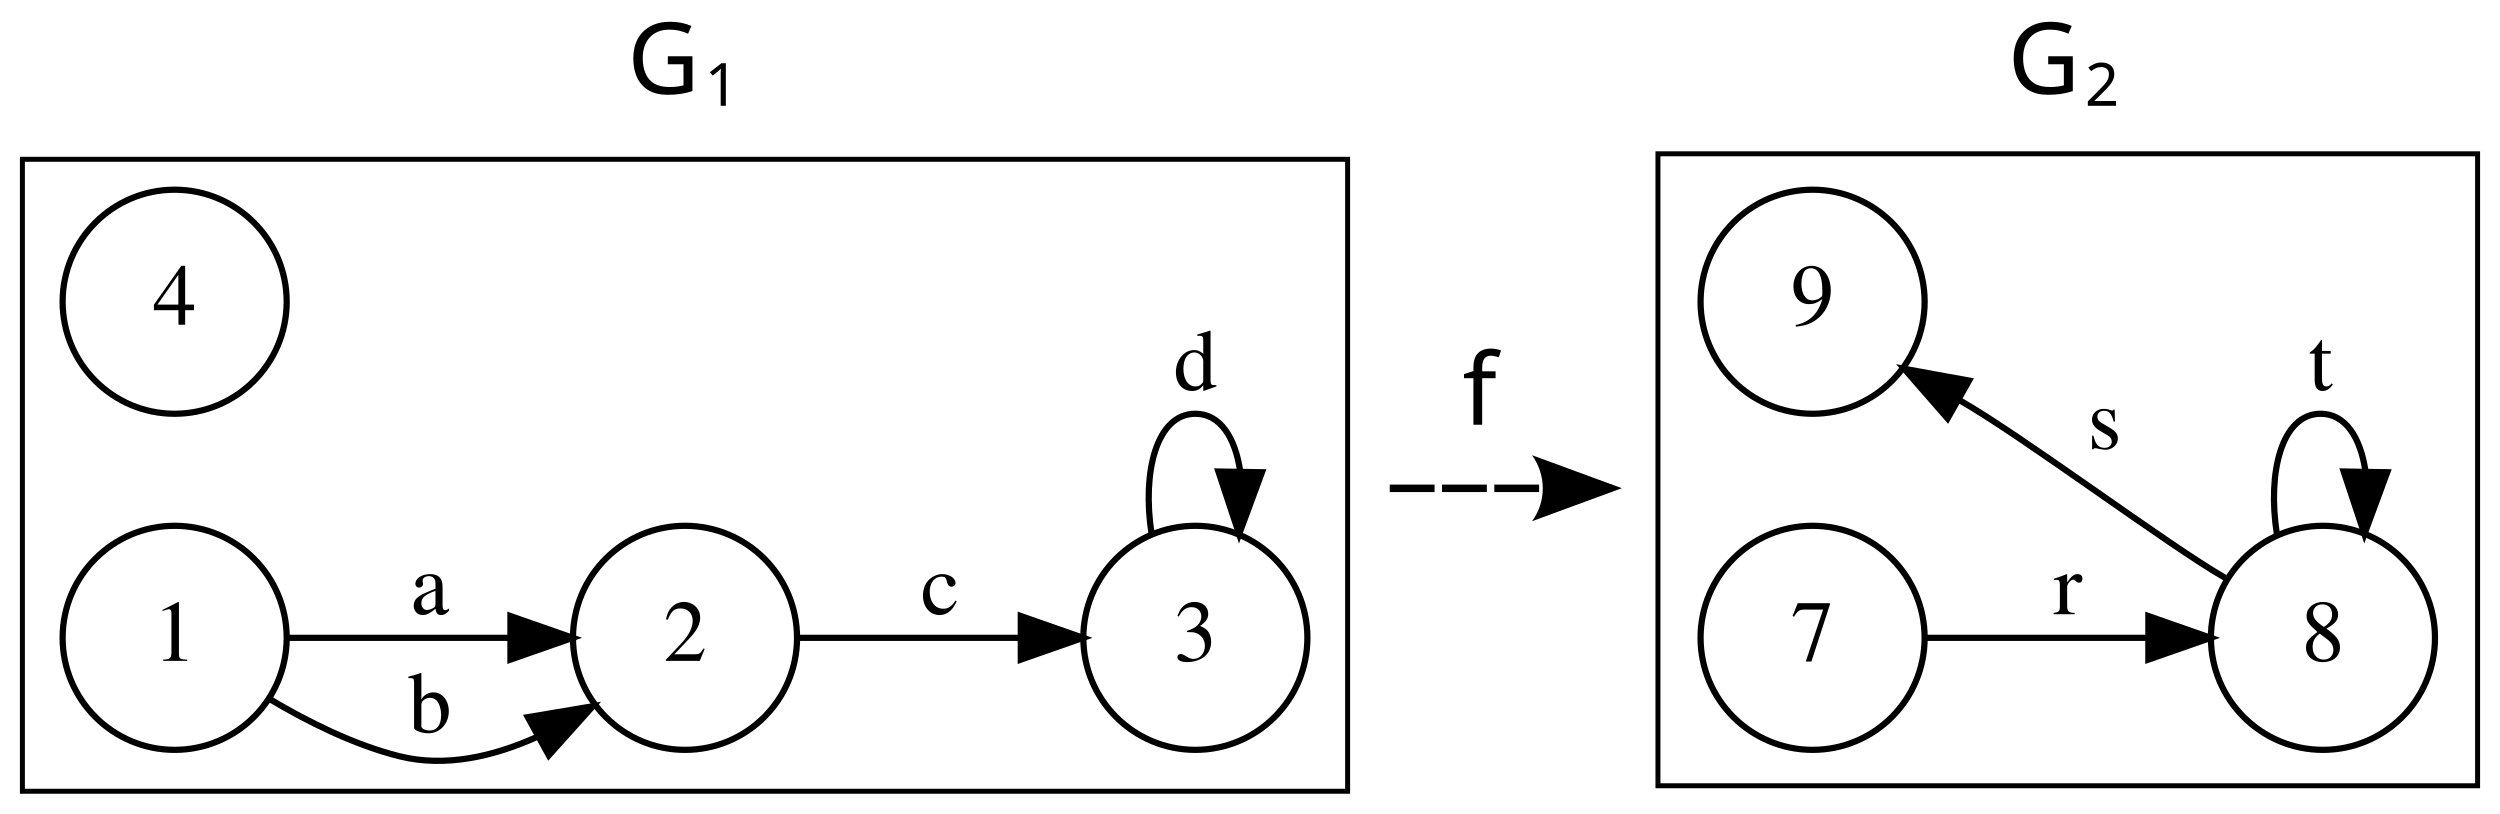
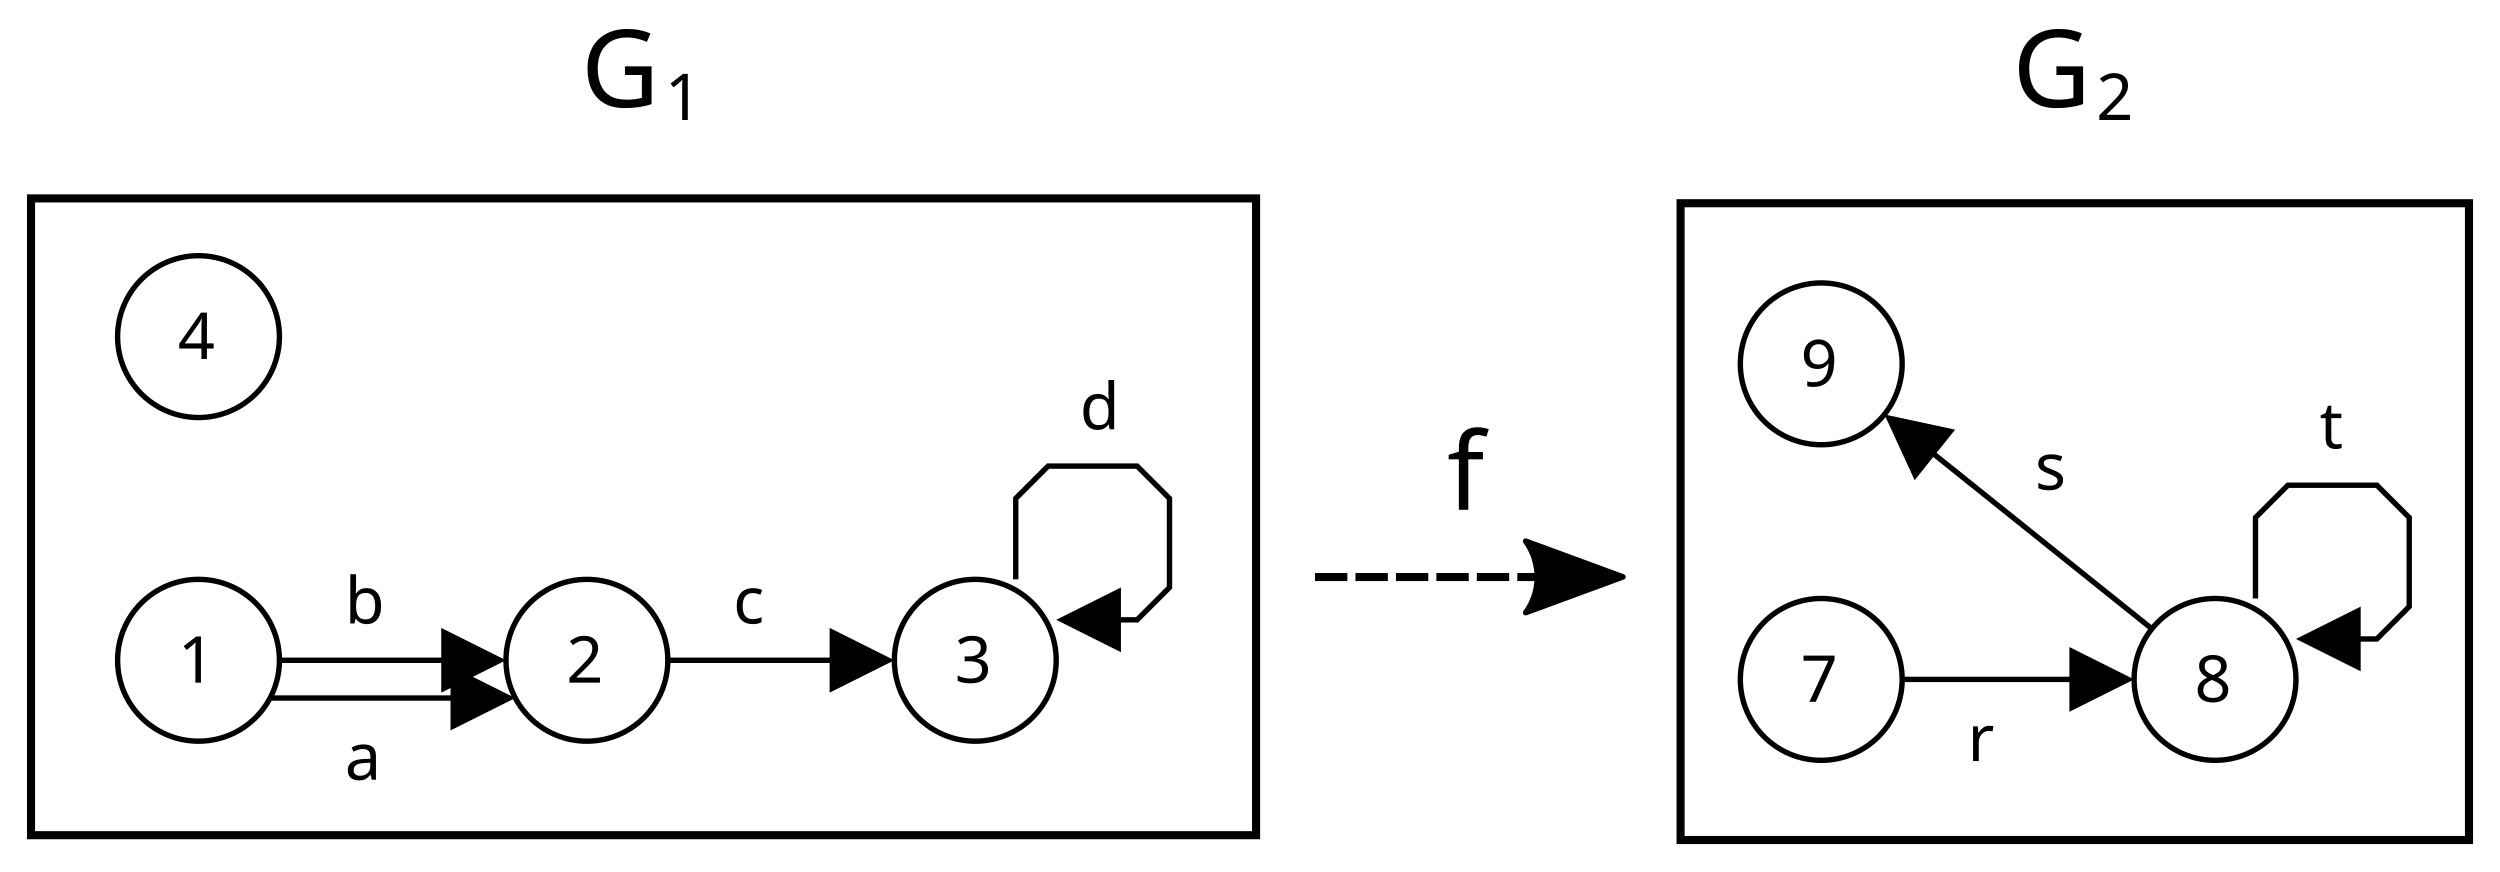
- <svg xmlns="http://www.w3.org/2000/svg" width="502.096" height="163.415" viewBox="0 0 401.677 130.68" id="svg2" version="1.1">
-   <defs id="defs75">
-     <marker orient="auto" refY="0" refX="0" id="Arrow2Lend" style="overflow:visible">
-       <path id="path4415" style="fill-rule:evenodd;stroke-width:0.625;stroke-linejoin:round" d="M 8.719,4.034 -2.207,0.016 8.719,-4.002 c -1.745,2.372 -1.735,5.617 -6e-7,8.035 z" transform="matrix(-1.1,0,0,-1.1,-1.1,0)" />
+ <svg xmlns="http://www.w3.org/2000/svg" color-rendering="auto" color-interpolation="auto" text-rendering="auto" width="463.453" stroke-miterlimit="10" shape-rendering="auto" font-weight="normal" height="161.474" font-style="normal" font-size="12" image-rendering="auto" id="svg2" version="1.1" style="font-size:12px;font-style:normal;font-weight:normal;fill:#000000;fill-opacity:1;stroke:#000000;stroke-width:1;stroke-linecap:square;stroke-linejoin:miter;stroke-miterlimit:10;stroke-opacity:1;stroke-dasharray:none;stroke-dashoffset:0;font-family:Dialog">
+   <defs id="genericDefs">
+     <marker style="overflow:visible" id="Arrow2Lend-7" refX="0" refY="0" orient="auto">
+       <path transform="matrix(-1.1,0,0,-1.1,-1.1,0)" d="M 8.719,4.034 -2.207,0.016 8.719,-4.002 c -1.745,2.372 -1.735,5.617 -6e-7,8.035 z" style="fill-rule:evenodd;stroke-width:0.625;stroke-linejoin:round" id="path4415-2" />
    </marker>
+     <defs id="defs1">
+       <clipPath id="clipPath1" clipPathUnits="userSpaceOnUse">
+         <path id="path9" d="M 0,0 380,0 380,132 0,132 0,0 z" />
+       </clipPath>
+       <clipPath id="clipPath2" clipPathUnits="userSpaceOnUse">
+         <path id="path12" d="m 171,213 380,0 0,132 -380,0 0,-132 z" />
+       </clipPath>
+     </defs>
  </defs>
-   <g id="g3536" transform="translate(6.061548,26.45411)">
-     <g id="g3404">
-       <g class="node" id="node1" transform="translate(4,95.9615)">
-         <ellipse style="fill:none;stroke:#000000" d="m 36,-19.962 c 0,9.941 -8.059,18 -18,18 -9.941,0 -18,-8.059 -18,-18 0,-9.941 8.059,-18 18,-18 9.941,0 18,8.059 18,18 z" id="ellipse12" ry="18" rx="18" cy="-19.962" cx="18" />
-         <text style="font-size:14px;text-anchor:middle;font-family:'Times,serif'" id="text14" font-size="14.00" y="-16.261" x="18">1</text>
+   <g id="g5113" transform="translate(29.35947,181.3509)">
+     <g transform="translate(-239.3339,-182.7707)" id="g4990">
+       <text id="text4838-1" y="95.926" x="478.234" style="font-size:20px;font-style:normal;font-weight:normal;line-height:125%;letter-spacing:0px;word-spacing:0px;fill:#000000;fill-opacity:1;stroke:none;font-family:Sans" xml:space="preserve">
+         <tspan y="95.926" x="478.234" id="tspan4840-6">f</tspan>
+       </text>
+       <path style="fill:none;stroke:#000000;stroke-width:1.5;stroke-linecap:butt;stroke-linejoin:miter;stroke-miterlimit:10;stroke-opacity:1;stroke-dasharray:6, 1.5;stroke-dashoffset:0;marker-end:url(#Arrow2Lend-7)" d="m 453.751,108.391 c 18.363,0 36.726,0 55.089,0" id="path4806" />
+     </g>
+     <g id="g5058">
+       <g id="g3500-4" transform="matrix(1.25,0,0,1.25,-41.6536,-147.2514)">
+         <text id="text3492-20" y="-11.405" x="96" style="font-size:16px;font-style:normal;font-weight:normal;line-height:125%;letter-spacing:0px;word-spacing:0px;fill:#000000;fill-opacity:1;stroke:none;font-family:Sans" xml:space="preserve">
+           <tspan y="-11.405" x="96" id="tspan3494-5">G</tspan>
+         </text>
+         <text id="text3496-2" y="-11.405" x="108.431" style="font-size:9.6px;font-style:normal;font-weight:normal;line-height:125%;letter-spacing:0px;word-spacing:0px;baseline-shift:sub;fill:#000000;fill-opacity:1;stroke:none;font-family:Sans" xml:space="preserve">
+           <tspan y="-11.405" x="108.431" id="tspan3498-4">1</tspan>
+         </text>
      </g>
-       <g class="node" id="node3" transform="translate(4,95.9615)">
-         <ellipse style="fill:none;stroke:#000000" d="m 118,-19.962 c 0,9.941 -8.059,18 -18,18 -9.941,0 -18,-8.059 -18,-18 0,-9.941 8.059,-18 18,-18 9.941,0 18,8.059 18,18 z" id="ellipse19" ry="18" rx="18" cy="-19.962" cx="100" />
-         <text style="font-size:14px;text-anchor:middle;font-family:'Times,serif'" id="text21" font-size="14.00" y="-16.261" x="100">2</text>
-       </g>
-       <g class="edge" id="edge2" transform="translate(4,95.9615)">
-         <path style="fill:none;stroke:#000000" id="path26" d="m 36.359,-19.962 c 10.344,0 23.7,0 35.421,0" />
-         <polygon style="fill:#000000;stroke:#000000" id="polygon28" points="71.95,-23.462 81.95,-19.962 71.95,-16.462 71.95,-23.462 " />
-         <text style="font-size:14px;text-anchor:middle;font-family:'Times,serif'" id="text30" font-size="14.00" y="-23.761" x="59">a</text>
-       </g>
-       <g class="edge" id="edge4" transform="translate(4,95.9615)">
-         <path style="fill:none;stroke:#000000" id="path35" d="m 33.311,-10.096 c 6.091,3.628 13.451,7.296 20.689,9.134 7.459,1.894 15.285,0.058 22.28,-3.102" />
-         <polygon style="fill:#000000;stroke:#000000" id="polygon37" points="74.743,-7.213 85.191,-8.967 78.117,-1.08 74.743,-7.213 " />
-         <text style="font-size:14px;text-anchor:middle;font-family:'Times,serif'" id="text39" font-size="14.00" y="-4.761" x="59">b</text>
-       </g>
-       <g class="node" id="node6" transform="translate(4,95.9615)">
-         <ellipse style="fill:none;stroke:#000000" d="m 200,-19.962 c 0,9.941 -8.059,18 -18,18 -9.941,0 -18,-8.059 -18,-18 0,-9.941 8.059,-18 18,-18 9.941,0 18,8.059 18,18 z" id="ellipse44" ry="18" rx="18" cy="-19.962" cx="182" />
-         <text style="font-size:14px;text-anchor:middle;font-family:'Times,serif'" id="text46" font-size="14.00" y="-16.261" x="182">3</text>
-       </g>
-       <g class="edge" id="edge6" transform="translate(4,95.9615)">
-         <path style="fill:none;stroke:#000000" id="path51" d="m 118.359,-19.962 c 10.344,0 23.7,0 35.42,0" />
-         <polygon style="fill:#000000;stroke:#000000" id="polygon53" points="153.95,-23.462 163.95,-19.962 153.95,-16.462 153.95,-23.462 " />
-         <text style="font-size:14px;text-anchor:middle;font-family:'Times,serif'" id="text55" font-size="14.00" y="-23.761" x="141">c</text>
-       </g>
-       <g class="edge" id="edge8" transform="translate(4,95.9615)">
-         <path style="fill:none;stroke:#000000" id="path60" d="m 174.969,-36.626 c -1.563,-9.961 0.781,-19.336 7.031,-19.336 4.004,0 6.405,3.848 7.202,9.232" />
-         <polygon style="fill:#000000;stroke:#000000" id="polygon62" points="192.7,-46.565 189.031,-36.626 185.701,-46.683 192.7,-46.565 " />
-         <text style="font-size:14px;text-anchor:middle;font-family:'Times,serif'" id="text64" font-size="14.00" y="-59.762" x="182">d</text>
-       </g>
-       <g class="node" id="node8" transform="translate(4,95.9615)">
-         <ellipse style="fill:none;stroke:#000000" d="m 36,-73.962 c 0,9.941 -8.059,18 -18,18 -9.941,0 -18,-8.059 -18,-18 0,-9.941 8.059,-18 18,-18 9.941,0 18,8.059 18,18 z" id="ellipse69" ry="18" rx="18" cy="-73.962" cx="18" />
-         <text style="font-size:14px;text-anchor:middle;font-family:'Times,serif'" id="text71" font-size="14.00" y="-70.261" x="18">4</text>
+       <g id="g5034">
+         <g transform="translate(-22.55917,-148.9487)" id="g3615">
+           <text x="197.183" xml:space="preserve" y="307.154" clip-path="url(#clipPath2)" id="text20" style="stroke:none;font-family:sans-serif" transform="translate(-171,-213)">1</text>
+           <circle r="15" clip-path="url(#clipPath2)" cx="201" cy="303" id="circle22" d="m 216,303 c 0,8.284 -6.716,15 -15,15 -8.284,0 -15,-6.716 -15,-15 0,-8.284 6.716,-15 15,-15 8.284,0 15,6.716 15,15 z" style="fill:none;stroke-linecap:butt;stroke-miterlimit:1.45;font-family:sans-serif" transform="translate(-171,-213)" />
+           <text x="269.183" xml:space="preserve" y="307.154" clip-path="url(#clipPath2)" id="text24" style="stroke:none;font-family:sans-serif" transform="translate(-171,-213)">2</text>
+           <circle r="15" clip-path="url(#clipPath2)" cx="273" cy="303" id="circle26" d="m 288,303 c 0,8.284 -6.716,15 -15,15 -8.284,0 -15,-6.716 -15,-15 0,-8.284 6.716,-15 15,-15 8.284,0 15,6.716 15,15 z" style="fill:none;stroke-linecap:butt;stroke-miterlimit:1.45;font-family:sans-serif" transform="translate(-171,-213)" />
+           <text x="341.183" xml:space="preserve" y="307.154" clip-path="url(#clipPath2)" id="text28" style="stroke:none;font-family:sans-serif" transform="translate(-171,-213)">3</text>
+           <circle r="15" clip-path="url(#clipPath2)" cx="345" cy="303" id="circle30" d="m 360,303 c 0,8.284 -6.716,15 -15,15 -8.284,0 -15,-6.716 -15,-15 0,-8.284 6.716,-15 15,-15 8.284,0 15,6.716 15,15 z" style="fill:none;stroke-linecap:butt;stroke-miterlimit:1.45;font-family:sans-serif" transform="translate(-171,-213)" />
+           <text x="197.183" xml:space="preserve" y="247.154" clip-path="url(#clipPath2)" id="text32" style="stroke:none;font-family:sans-serif" transform="translate(-171,-213)">4</text>
+           <circle r="15" clip-path="url(#clipPath2)" cx="201" cy="243" id="circle34" d="m 216,243 c 0,8.284 -6.716,15 -15,15 -8.284,0 -15,-6.716 -15,-15 0,-8.284 6.716,-15 15,-15 8.284,0 15,6.716 15,15 z" style="fill:none;stroke-linecap:butt;stroke-miterlimit:1.45;font-family:sans-serif" transform="translate(-171,-213)" />
+           <path d="m 216,303 31,0" clip-path="url(#clipPath2)" id="path48" style="fill:none;stroke-linecap:butt;stroke-miterlimit:1.45;font-family:sans-serif" transform="translate(-171,-213)" />
+           <path d="m 258,303 -12,-6 0,12 z" clip-path="url(#clipPath2)" id="path50" style="stroke:none;font-family:sans-serif" transform="translate(-171,-213)" />
+           <text x="228.125" xml:space="preserve" y="296.17" clip-path="url(#clipPath2)" id="text52" style="stroke:none;font-family:sans-serif" transform="translate(-171,-213)">b</text>
+           <path d="m 214.254,310 34.465,0" clip-path="url(#clipPath2)" id="path54" style="fill:none;stroke-linecap:butt;stroke-miterlimit:1.45;font-family:sans-serif" transform="translate(-171,-213)" />
+           <path d="m 259.719,310 -12,-6 0,12 z" clip-path="url(#clipPath2)" id="path56" style="stroke:none;font-family:sans-serif" transform="translate(-171,-213)" />
+           <text x="228.125" xml:space="preserve" y="325.139" clip-path="url(#clipPath2)" id="text58" style="stroke:none;font-family:sans-serif" transform="translate(-171,-213)">a</text>
+           <path d="m 288,303 31,0" clip-path="url(#clipPath2)" id="path60" style="fill:none;stroke-linecap:butt;stroke-miterlimit:1.45;font-family:sans-serif" transform="translate(-171,-213)" />
+           <path d="m 330,303 -12,-6 0,12 z" clip-path="url(#clipPath2)" id="path62" style="stroke:none;font-family:sans-serif" transform="translate(-171,-213)" />
+           <text x="300.125" xml:space="preserve" y="296.17" clip-path="url(#clipPath2)" id="text64" style="stroke:none;font-family:sans-serif" transform="translate(-171,-213)">c</text>
+           <path d="m 352.5,288 0,-15 6,-6 16.5,0 6,6 0,16.5 -6,6 -4,0" clip-path="url(#clipPath2)" id="path66" style="fill:none;stroke-linecap:butt;stroke-miterlimit:1.45;font-family:sans-serif" transform="translate(-171,-213)" />
+           <path d="m 360,295.5 12,6 0,-12 z" clip-path="url(#clipPath2)" id="path68" style="stroke:none;font-family:sans-serif" transform="translate(-171,-213)" />
+           <text x="364.383" xml:space="preserve" y="260.17" clip-path="url(#clipPath2)" id="text70" style="stroke:none;font-family:sans-serif" transform="translate(-171,-213)">d</text>
+         </g>
+         <rect y="-144.568" x="-23.609" height="118.047" width="227.101" id="rect4995" style="fill:none;stroke:#000000;stroke-width:1.5;stroke-miterlimit:10;stroke-opacity:1;stroke-dasharray:6, 1.5;stroke-dashoffset:0" />
      </g>
    </g>
-     <rect y="-0.886" x="-2.462" height="101.538" width="212.923" id="rect3472" style="fill:none;stroke:#000000;stroke-width:0.8" />
-     <g transform="translate(-1.275542,0)" id="g3500">
-       <text xml:space="preserve" style="font-size:16px;font-style:normal;font-weight:normal;line-height:125%;letter-spacing:0px;word-spacing:0px;fill:#000000;fill-opacity:1;stroke:none;font-family:Sans" x="96" y="-11.405" id="text3492">
-         <tspan id="tspan3494" x="96" y="-11.405">G</tspan>
-       </text>
-       <text xml:space="preserve" style="font-size:9.6px;font-style:normal;font-weight:normal;line-height:125%;letter-spacing:0px;word-spacing:0px;baseline-shift:sub;fill:#000000;fill-opacity:1;stroke:none;font-family:Sans" x="108.431" y="-11.405" id="text3496">
-         <tspan id="tspan3498" x="108.431" y="-11.405">1</tspan>
-       </text>
+     <g id="g5088">
+       <g transform="matrix(1.25,0,0,1.25,223.7187,-147.2514)" id="g3500-7-1">
+         <text id="text3492-2-5" y="-11.405" x="96" style="font-size:16px;font-style:normal;font-weight:normal;line-height:125%;letter-spacing:0px;word-spacing:0px;fill:#000000;fill-opacity:1;stroke:none;font-family:Sans" xml:space="preserve">
+           <tspan y="-11.405" x="96" id="tspan3494-8-2">G</tspan>
+         </text>
+         <text id="text3496-3-9" y="-11.405" x="108.431" style="font-size:9.6px;font-style:normal;font-weight:normal;line-height:125%;letter-spacing:0px;word-spacing:0px;baseline-shift:sub;fill:#000000;fill-opacity:1;stroke:none;font-family:Sans" xml:space="preserve">
+           <tspan y="-11.405" x="108.431" id="tspan3498-8-9">2</tspan>
+         </text>
+       </g>
+       <g id="g5015" transform="translate(7.869812,0)">
+         <g transform="translate(44.39644,-143.9009)" id="g3637">
+           <text x="423.183" xml:space="preserve" y="305.654" clip-path="url(#clipPath2)" id="text36" style="stroke:none;font-family:sans-serif" transform="translate(-171,-213)">7</text>
+           <circle r="15" clip-path="url(#clipPath2)" cx="427" cy="301.5" id="circle38" d="m 442,301.5 c 0,8.284 -6.716,15 -15,15 -8.284,0 -15,-6.716 -15,-15 0,-8.284 6.716,-15 15,-15 8.284,0 15,6.716 15,15 z" style="fill:none;stroke-linecap:butt;stroke-miterlimit:1.45;font-family:sans-serif" transform="translate(-171,-213)" />
+           <text x="496.183" xml:space="preserve" y="305.654" clip-path="url(#clipPath2)" id="text40" style="stroke:none;font-family:sans-serif" transform="translate(-171,-213)">8</text>
+           <circle r="15" clip-path="url(#clipPath2)" cx="500" cy="301.5" id="circle42" d="m 515,301.5 c 0,8.284 -6.716,15 -15,15 -8.284,0 -15,-6.716 -15,-15 0,-8.284 6.716,-15 15,-15 8.284,0 15,6.716 15,15 z" style="fill:none;stroke-linecap:butt;stroke-miterlimit:1.45;font-family:sans-serif" transform="translate(-171,-213)" />
+           <text x="423.183" xml:space="preserve" y="247.154" clip-path="url(#clipPath2)" id="text44" style="stroke:none;font-family:sans-serif" transform="translate(-171,-213)">9</text>
+           <circle r="15" clip-path="url(#clipPath2)" cx="427" cy="243" id="circle46" d="m 442,243 c 0,8.284 -6.716,15 -15,15 -8.284,0 -15,-6.716 -15,-15 0,-8.284 6.716,-15 15,-15 8.284,0 15,6.716 15,15 z" style="fill:none;stroke-linecap:butt;stroke-miterlimit:1.45;font-family:sans-serif" transform="translate(-171,-213)" />
+           <path d="m 442,301.5 32,0" clip-path="url(#clipPath2)" id="path72" style="fill:none;stroke-linecap:butt;stroke-miterlimit:1.45;font-family:sans-serif" transform="translate(-171,-213)" />
+           <path d="m 485,301.5 -12,-6 0,12 z" clip-path="url(#clipPath2)" id="path74" style="stroke:none;font-family:sans-serif" transform="translate(-171,-213)" />
+           <text x="454.125" xml:space="preserve" y="316.639" clip-path="url(#clipPath2)" id="text76" style="stroke:none;font-family:sans-serif" transform="translate(-171,-213)">r</text>
+           <path d="m 507.5,286.5 0,-15 6,-6 16.5,0 6,6 0,16.5 -6,6 -4,0" clip-path="url(#clipPath2)" id="path78" style="fill:none;stroke-linecap:butt;stroke-miterlimit:1.45;font-family:sans-serif" transform="translate(-171,-213)" />
+           <path d="m 515,294 12,6 0,-12 z" clip-path="url(#clipPath2)" id="path80" style="stroke:none;font-family:sans-serif" transform="translate(-171,-213)" />
+           <text x="519.398" xml:space="preserve" y="258.67" clip-path="url(#clipPath2)" id="text82" style="stroke:none;font-family:sans-serif" transform="translate(-171,-213)">t</text>
+           <path d="M 488.295,292.12 447.289,259.259" clip-path="url(#clipPath2)" id="path84" style="fill:none;stroke-linecap:butt;stroke-miterlimit:1.45;font-family:sans-serif" transform="translate(-171,-213)" />
+           <path d="m 438.705,252.38 5.612,12.186 7.504,-9.364 z" clip-path="url(#clipPath2)" id="path86" style="stroke:none;font-family:sans-serif" transform="translate(-171,-213)" />
+           <text x="466.623" xml:space="preserve" y="266.32" clip-path="url(#clipPath2)" id="text88" style="stroke:none;font-family:sans-serif" transform="translate(-171,-213)">s</text>
+         </g>
+         <rect y="-143.675" x="274.32" height="118.047" width="146.154" id="rect4995-3" style="fill:none;stroke:#000000;stroke-width:1.5;stroke-miterlimit:10;stroke-opacity:1;stroke-dasharray:6, 1.5;stroke-dashoffset:0" />
+       </g>
    </g>
  </g>
-   <g id="g3581" transform="translate(44.46155,26.45411)">
-     <g id="g3442">
-       <g transform="translate(228.7692,95.9615)" id="node8-6" class="node">
-         <ellipse style="fill:none;stroke:#000000" cx="18" cy="-73.962" rx="18" ry="18" id="ellipse69-2" d="m 36,-73.962 c 0,9.941 -8.059,18 -18,18 -9.941,0 -18,-8.059 -18,-18 0,-9.941 8.059,-18 18,-18 9.941,0 18,8.059 18,18 z" />
-         <text style="font-size:14px;text-anchor:middle;font-family:'Times,serif'" x="18" y="-70.261" font-size="14.00" id="text71-6">9</text>
-       </g>
-       <g transform="translate(228.7692,149.9615)" id="node8-6-3" class="node">
-         <ellipse style="fill:none;stroke:#000000" cx="18" cy="-73.962" rx="18" ry="18" id="ellipse69-2-7" d="m 36,-73.962 c 0,9.941 -8.059,18 -18,18 -9.941,0 -18,-8.059 -18,-18 0,-9.941 8.059,-18 18,-18 9.941,0 18,8.059 18,18 z" />
-         <text style="font-size:14px;text-anchor:middle;font-family:'Times,serif'" x="18" y="-70.261" font-size="14.00" id="text71-6-7">7</text>
-       </g>
-       <g transform="translate(310.7692,149.9615)" id="node8-6-3-0" class="node">
-         <ellipse style="fill:none;stroke:#000000" cx="18" cy="-73.962" rx="18" ry="18" id="ellipse69-2-7-5" d="m 36,-73.962 c 0,9.941 -8.059,18 -18,18 -9.941,0 -18,-8.059 -18,-18 0,-9.941 8.059,-18 18,-18 9.941,0 18,8.059 18,18 z" />
-         <text style="font-size:14px;text-anchor:middle;font-family:'Times,serif'" x="18" y="-70.261" font-size="14.00" id="text71-6-7-5">8</text>
-       </g>
-       <g class="edge" id="edge6-7" transform="translate(146.7692,95.9615)">
-         <path style="fill:none;stroke:#000000" id="path51-6" d="m 118.359,-19.962 c 10.344,0 23.7,0 35.42,0" />
-         <polygon style="fill:#000000;stroke:#000000" id="polygon53-6" points="153.95,-23.462 153.95,-23.462 163.95,-19.962 153.95,-16.462 " />
-         <text style="font-size:14px;text-anchor:middle;font-family:'Times,serif'" id="text55-5" font-size="14.00" y="-23.761" x="141">r</text>
-       </g>
-       <g class="edge" id="edge8-4" transform="translate(146.4,95.9615)">
-         <path style="fill:none;stroke:#000000" id="path60-0" d="m 174.969,-36.626 c -1.563,-9.961 0.781,-19.336 7.031,-19.336 4.004,0 6.405,3.848 7.202,9.232" />
-         <polygon style="fill:#000000;stroke:#000000" id="polygon62-5" points="185.701,-46.683 192.7,-46.565 192.7,-46.565 189.031,-36.626 " />
-         <text style="font-size:14px;text-anchor:middle;font-family:'Times,serif'" id="text64-8" font-size="14.00" y="-59.762" x="182">t</text>
-       </g>
-       <g id="g3397">
-         <g transform="matrix(-0.8694949,-0.4939419,0.4939419,-0.8694949,536.9876,176.8704)" id="g3367">
-           <g id="g3339">
-             <polygon points="153.95,-23.462 153.95,-23.462 163.95,-19.962 153.95,-16.462 " id="polygon53-6-9" style="fill:#000000;stroke:#000000;stroke-width:1" transform="translate(146.7692,9.172369)" />
-             <path d="m 249.276,-14.524 c 10.344,0 39.552,3.734 51.272,3.734" id="path51-6-4" style="fill:none;stroke:#000000;stroke-width:1" />
-           </g>
-         </g>
-         <text x="293.665" y="45.644" font-size="14.00" id="text55-5-3" style="font-size:14px;text-anchor:middle;font-family:'Times,serif'">s</text>
-       </g>
-     </g>
-     <rect y="-1.769" x="221.923" height="101.538" width="131.692" id="rect3472-3" style="fill:none;stroke:#000000;stroke-width:0.8" />
-     <g id="g3500-7" transform="translate(182.1091,0)">
-       <text xml:space="preserve" style="font-size:16px;font-style:normal;font-weight:normal;line-height:125%;letter-spacing:0px;word-spacing:0px;fill:#000000;fill-opacity:1;stroke:none;font-family:Sans" x="96" y="-11.405" id="text3492-2">
-         <tspan id="tspan3494-8" x="96" y="-11.405">G</tspan>
-       </text>
-       <text xml:space="preserve" style="font-size:9.6px;font-style:normal;font-weight:normal;line-height:125%;letter-spacing:0px;word-spacing:0px;baseline-shift:sub;fill:#000000;fill-opacity:1;stroke:none;font-family:Sans" x="108.431" y="-11.405" id="text3496-3">
-         <tspan id="tspan3498-8" x="108.431" y="-11.405">2</tspan>
-       </text>
-     </g>
-   </g>
-   <path style="fill:none;stroke:#000000;stroke-width:1.2;stroke-miterlimit:4;stroke-dasharray:7.2, 1.2;stroke-dashoffset:0;marker-end:url(#Arrow2Lend)" d="m 223.292,78.434 35.692,0" id="path3618" />
-   <text xml:space="preserve" style="font-size:16px;font-style:normal;font-weight:normal;line-height:125%;letter-spacing:0px;word-spacing:0px;fill:#000000;fill-opacity:1;stroke:none;font-family:Sans" x="234.985" y="68.219" id="text4838">
-     <tspan id="tspan4840" x="234.985" y="68.219">f</tspan>
-   </text>
</svg>
